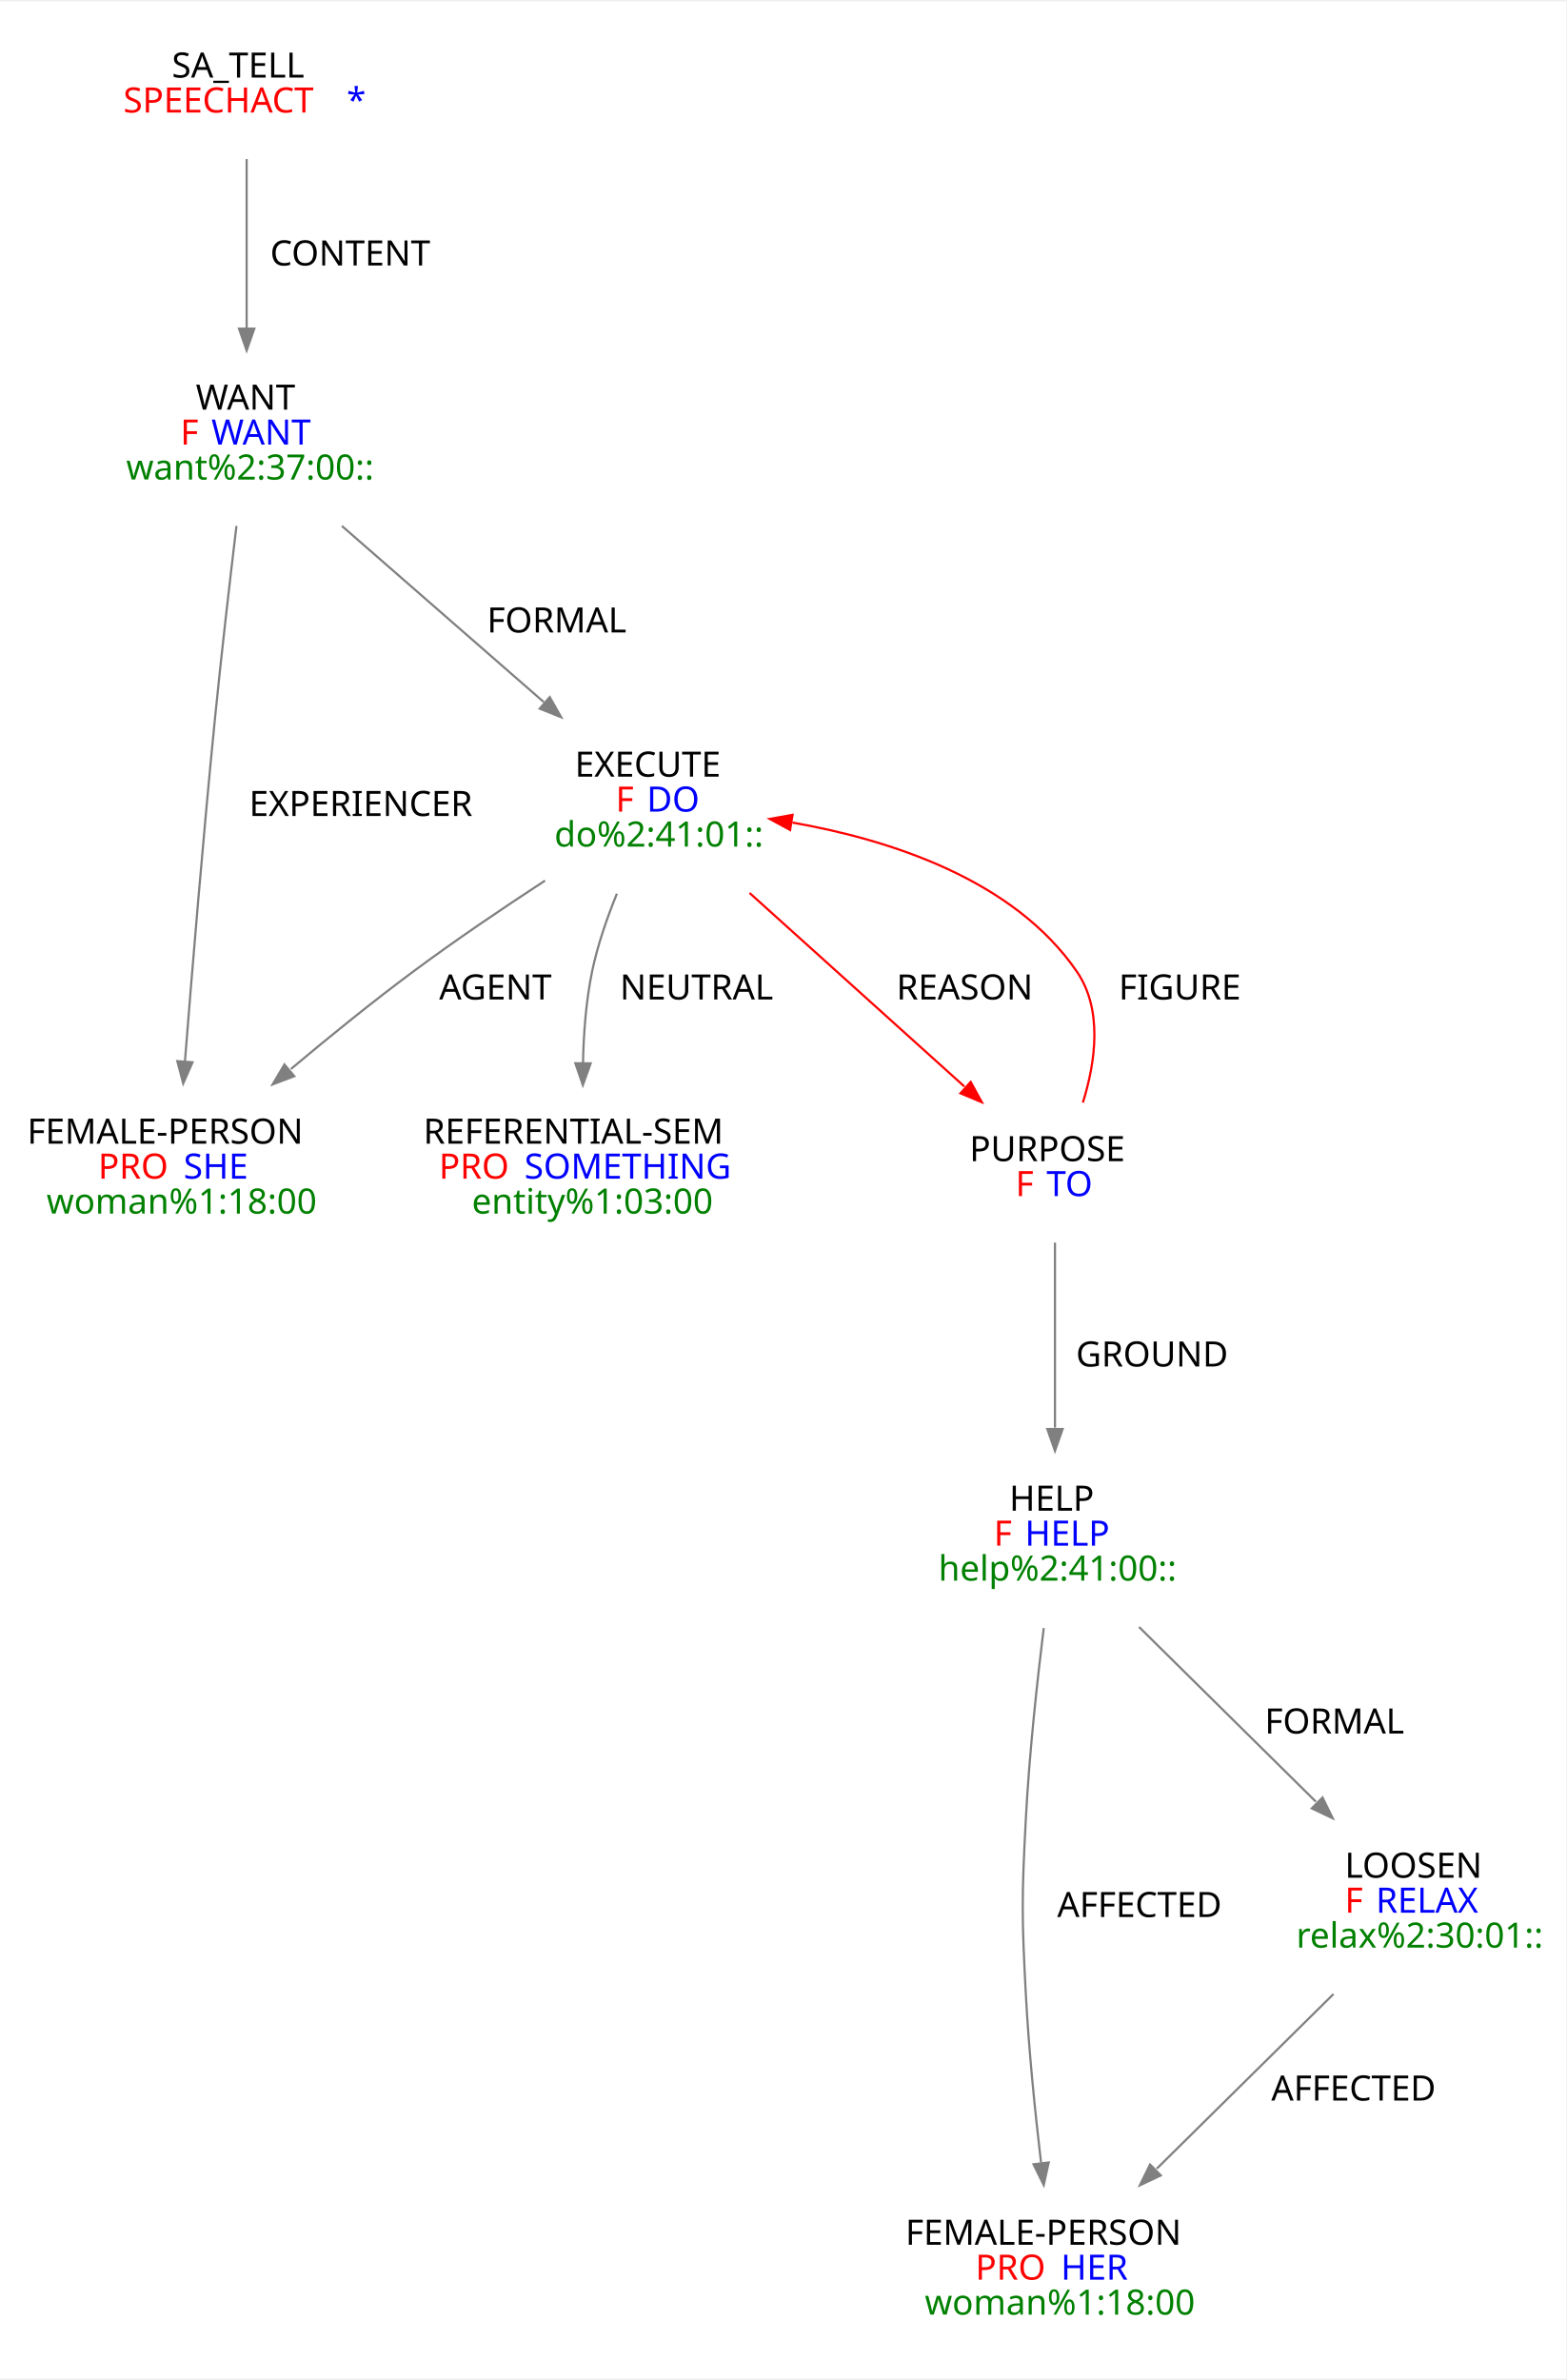
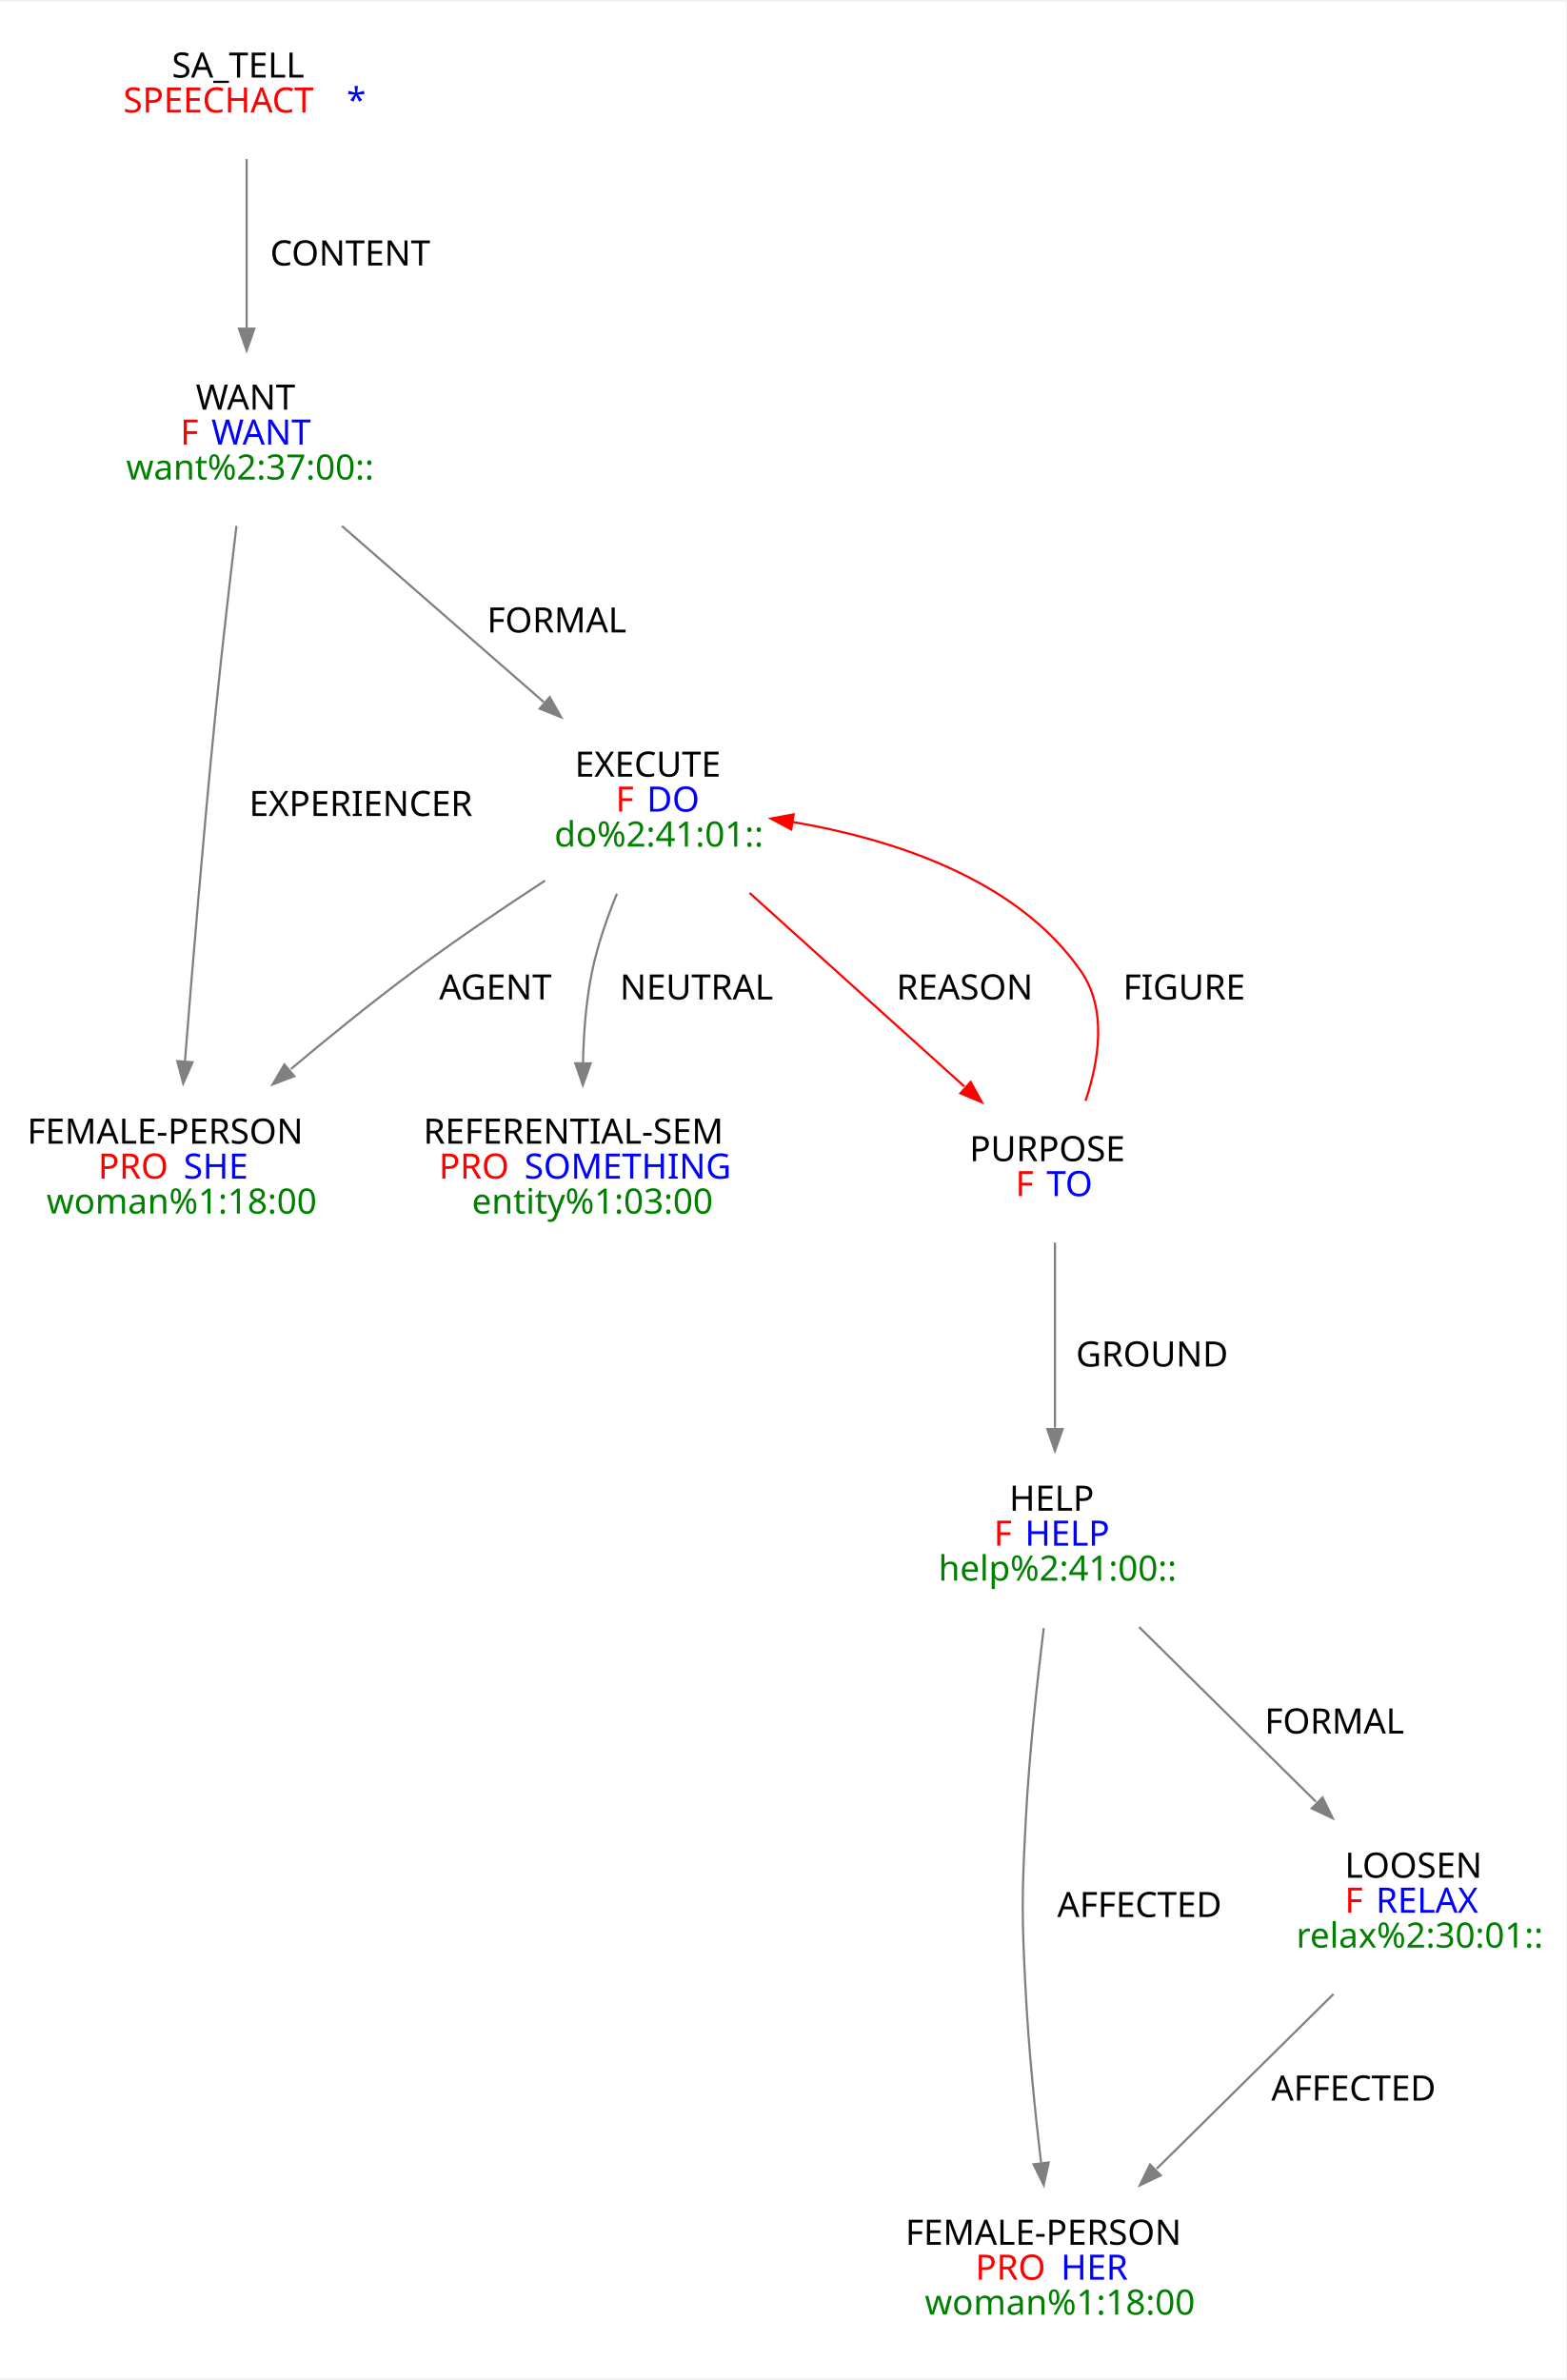
<svg xmlns="http://www.w3.org/2000/svg" xmlns:xlink="http://www.w3.org/1999/xlink" width="358pt" height="544pt" viewBox="0.00 0.00 358.47 544.00">
  <g id="graph0" class="graph" transform="scale(1 1) rotate(0) translate(4 540)">
    <polygon fill="white" stroke="transparent" points="-4,4 -4,-540 354.47,-540 354.47,4 -4,4" />
    <g id="node1" class="node">
      <g id="a_node1">
        <a xlink:href="http://trips.ihmc.us/lexicon/data/ONT::SA_TELL.xml" xlink:title="&lt;font color=&quot;green&quot;&gt;&lt;br /&gt;&lt;/font&gt; &lt;font color=&quot;black&quot;&gt;SA_TELL&lt;/font&gt; &lt;font color=&quot;green&quot;&gt;&lt;br /&gt;&lt;/font&gt; &lt;font color=&quot;red&quot;&gt;SPEECHACT&lt;/font&gt; &lt;font color=&quot;blue&quot;&gt;* &lt;/font&gt; &lt;font color=&quot;green&quot;&gt;&lt;br /&gt; &lt;/font&gt;">
          <text text-anchor="start" x="33.11" y="-522.6" font-family="Work Sans" font-size="8.00"> </text>
          <text text-anchor="start" x="35.33" y="-522.6" font-family="Work Sans" font-size="8.00">SA_TELL</text>
          <text text-anchor="start" x="69.57" y="-522.6" font-family="Work Sans" font-size="8.00"> </text>
          <text text-anchor="start" x="22" y="-514.6" font-family="Work Sans" font-size="8.00"> </text>
          <text text-anchor="start" x="24.22" y="-514.6" font-family="Work Sans" font-size="8.00" fill="red">SPEECHACT</text>
          <text text-anchor="start" x="73.12" y="-514.6" font-family="Work Sans" font-size="8.00"> </text>
          <text text-anchor="start" x="75.34" y="-514.6" font-family="Work Sans" font-size="8.00" fill="blue">* </text>
          <text text-anchor="start" x="80.68" y="-514.6" font-family="Work Sans" font-size="8.00"> </text>
          <text text-anchor="start" x="51.34" y="-506.6" font-family="Work Sans" font-size="8.00" fill="green"> </text>
        </a>
      </g>
    </g>
    <g id="node2" class="node">
      <g id="a_node2">
        <a xlink:href="http://trips.ihmc.us/lexicon/data/ONT::WANT.xml" xlink:title="&lt;font color=&quot;green&quot;&gt;&lt;br /&gt;&lt;/font&gt; &lt;font color=&quot;black&quot;&gt;WANT&lt;/font&gt; &lt;font color=&quot;green&quot;&gt;&lt;br /&gt;&lt;/font&gt; &lt;font color=&quot;red&quot;&gt;F&lt;/font&gt; &lt;font color=&quot;blue&quot;&gt;WANT&lt;/font&gt; &lt;font color=&quot;green&quot;&gt;&lt;br /&gt;&lt;/font&gt; &lt;font color=&quot;green&quot;&gt;want%2:37:00::&lt;/font&gt; &lt;font color=&quot;green&quot;&gt;&lt;br /&gt; &lt;/font&gt;">
          <text text-anchor="start" x="38.6" y="-446.6" font-family="Work Sans" font-size="8.00"> </text>
          <text text-anchor="start" x="40.82" y="-446.6" font-family="Work Sans" font-size="8.00">WANT</text>
          <text text-anchor="start" x="64.08" y="-446.6" font-family="Work Sans" font-size="8.00"> </text>
          <text text-anchor="start" x="35.04" y="-438.6" font-family="Work Sans" font-size="8.00"> </text>
          <text text-anchor="start" x="37.27" y="-438.6" font-family="Work Sans" font-size="8.00" fill="red">F</text>
          <text text-anchor="start" x="42.15" y="-438.6" font-family="Work Sans" font-size="8.00"> </text>
          <text text-anchor="start" x="44.38" y="-438.6" font-family="Work Sans" font-size="8.00" fill="blue">WANT</text>
          <text text-anchor="start" x="67.63" y="-438.6" font-family="Work Sans" font-size="8.00"> </text>
          <text text-anchor="start" x="22.65" y="-430.6" font-family="Work Sans" font-size="8.00"> </text>
          <text text-anchor="start" x="24.88" y="-430.6" font-family="Work Sans" font-size="8.00" fill="green">want%2:37:00::</text>
          <text text-anchor="start" x="80.03" y="-430.6" font-family="Work Sans" font-size="8.00"> </text>
          <text text-anchor="start" x="51.34" y="-422.6" font-family="Work Sans" font-size="8.00" fill="green"> </text>
        </a>
      </g>
    </g>
-     <g id="edge11" class="edge">
+     <g id="edge10" class="edge">
      <path fill="none" stroke="grey" stroke-width="0.5" d="M52.45,-503.96C52.45,-493.04 52.45,-478.02 52.45,-465.39" />
      <polygon fill="grey" stroke="grey" stroke-width="0.5" points="54.2,-465.14 52.45,-460.14 50.7,-465.14 54.2,-465.14" />
      <text text-anchor="middle" x="76.16" y="-479.6" font-family="Work Sans" font-size="8.00"> CONTENT   </text>
    </g>
    <g id="node3" class="node">
      <g id="a_node3">
        <a xlink:href="http://trips.ihmc.us/lexicon/data/ONT::FEMALE-PERSON.xml" xlink:title="&lt;font color=&quot;green&quot;&gt;&lt;br /&gt;&lt;/font&gt; &lt;font color=&quot;black&quot;&gt;FEMALE-PERSON&lt;/font&gt; &lt;font color=&quot;green&quot;&gt;&lt;br /&gt;&lt;/font&gt; &lt;font color=&quot;red&quot;&gt;PRO&lt;/font&gt; &lt;font color=&quot;blue&quot;&gt;SHE&lt;/font&gt; &lt;font color=&quot;green&quot;&gt;&lt;br /&gt;&lt;/font&gt; &lt;font color=&quot;green&quot;&gt;woman%1:18:00&lt;/font&gt; &lt;font color=&quot;green&quot;&gt;&lt;br /&gt; &lt;/font&gt;">
          <text text-anchor="start" x="0" y="-278.6" font-family="Work Sans" font-size="8.00"> </text>
          <text text-anchor="start" x="2.22" y="-278.6" font-family="Work Sans" font-size="8.00">FEMALE-PERSON</text>
          <text text-anchor="start" x="70.68" y="-278.6" font-family="Work Sans" font-size="8.00"> </text>
          <text text-anchor="start" x="16.22" y="-270.6" font-family="Work Sans" font-size="8.00"> </text>
          <text text-anchor="start" x="18.45" y="-270.6" font-family="Work Sans" font-size="8.00" fill="red">PRO</text>
          <text text-anchor="start" x="35.78" y="-270.6" font-family="Work Sans" font-size="8.00"> </text>
          <text text-anchor="start" x="38.01" y="-270.6" font-family="Work Sans" font-size="8.00" fill="blue">SHE</text>
          <text text-anchor="start" x="54.46" y="-270.6" font-family="Work Sans" font-size="8.00"> </text>
          <text text-anchor="start" x="4.43" y="-262.6" font-family="Work Sans" font-size="8.00"> </text>
          <text text-anchor="start" x="6.65" y="-262.6" font-family="Work Sans" font-size="8.00" fill="green">woman%1:18:00</text>
          <text text-anchor="start" x="66.25" y="-262.6" font-family="Work Sans" font-size="8.00"> </text>
          <text text-anchor="start" x="35.34" y="-254.6" font-family="Work Sans" font-size="8.00" fill="green"> </text>
        </a>
      </g>
    </g>
-     <g id="edge4" class="edge">
+     <g id="edge2" class="edge">
      <path fill="none" stroke="grey" stroke-width="0.5" d="M50.12,-419.99C48.62,-407.5 46.69,-390.79 45.21,-376 42.53,-349.17 39.98,-318.35 38.33,-297.47" />
      <polygon fill="grey" stroke="grey" stroke-width="0.5" points="40.06,-297.23 37.93,-292.38 36.58,-297.5 40.06,-297.23" />
      <text text-anchor="middle" x="78.57" y="-353.6" font-family="Work Sans" font-size="8.00"> EXPERIENCER   </text>
    </g>
    <g id="node4" class="node">
      <g id="a_node4">
        <a xlink:href="http://trips.ihmc.us/lexicon/data/ONT::EXECUTE.xml" xlink:title="&lt;font color=&quot;green&quot;&gt;&lt;br /&gt;&lt;/font&gt; &lt;font color=&quot;black&quot;&gt;EXECUTE&lt;/font&gt; &lt;font color=&quot;green&quot;&gt;&lt;br /&gt;&lt;/font&gt; &lt;font color=&quot;red&quot;&gt;F&lt;/font&gt; &lt;font color=&quot;blue&quot;&gt;DO&lt;/font&gt; &lt;font color=&quot;green&quot;&gt;&lt;br /&gt;&lt;/font&gt; &lt;font color=&quot;green&quot;&gt;do%2:41:01::&lt;/font&gt; &lt;font color=&quot;green&quot;&gt;&lt;br /&gt; &lt;/font&gt;">
          <text text-anchor="start" x="125.34" y="-362.6" font-family="Work Sans" font-size="8.00"> </text>
          <text text-anchor="start" x="127.56" y="-362.6" font-family="Work Sans" font-size="8.00">EXECUTE</text>
          <text text-anchor="start" x="165.34" y="-362.6" font-family="Work Sans" font-size="8.00"> </text>
          <text text-anchor="start" x="134.67" y="-354.6" font-family="Work Sans" font-size="8.00"> </text>
          <text text-anchor="start" x="136.9" y="-354.6" font-family="Work Sans" font-size="8.00" fill="red">F</text>
          <text text-anchor="start" x="141.78" y="-354.6" font-family="Work Sans" font-size="8.00"> </text>
          <text text-anchor="start" x="144.01" y="-354.6" font-family="Work Sans" font-size="8.00" fill="blue">DO</text>
          <text text-anchor="start" x="156.01" y="-354.6" font-family="Work Sans" font-size="8.00"> </text>
          <text text-anchor="start" x="120.65" y="-346.6" font-family="Work Sans" font-size="8.00"> </text>
          <text text-anchor="start" x="122.88" y="-346.6" font-family="Work Sans" font-size="8.00" fill="green">do%2:41:01::</text>
          <text text-anchor="start" x="170.03" y="-346.6" font-family="Work Sans" font-size="8.00"> </text>
          <text text-anchor="start" x="145.34" y="-338.6" font-family="Work Sans" font-size="8.00" fill="green"> </text>
        </a>
      </g>
    </g>
-     <g id="edge7" class="edge">
+     <g id="edge11" class="edge">
      <path fill="none" stroke="grey" stroke-width="0.5" d="M74.25,-419.98C88.03,-407.96 105.92,-392.36 120.44,-379.69" />
      <polygon fill="grey" stroke="grey" stroke-width="0.5" points="121.82,-380.81 124.44,-376.2 119.52,-378.17 121.82,-380.81" />
      <text text-anchor="middle" x="123.42" y="-395.6" font-family="Work Sans" font-size="8.00"> FORMAL   </text>
    </g>
-     <g id="edge5" class="edge">
+     <g id="edge1" class="edge">
      <path fill="none" stroke="grey" stroke-width="0.5" d="M120.74,-338.81C111.12,-332.53 100.2,-325.15 90.58,-318 81.22,-311.05 71.33,-303.03 62.59,-295.7" />
      <polygon fill="grey" stroke="grey" stroke-width="0.5" points="63.35,-294.05 58.4,-292.17 61.09,-296.73 63.35,-294.05" />
      <text text-anchor="middle" x="109.39" y="-311.6" font-family="Work Sans" font-size="8.00"> AGENT   </text>
    </g>
    <g id="node5" class="node">
      <g id="a_node5">
        <a xlink:href="http://trips.ihmc.us/lexicon/data/ONT::REFERENTIAL-SEM.xml" xlink:title="&lt;font color=&quot;green&quot;&gt;&lt;br /&gt;&lt;/font&gt; &lt;font color=&quot;black&quot;&gt;REFERENTIAL-SEM&lt;/font&gt; &lt;font color=&quot;green&quot;&gt;&lt;br /&gt;&lt;/font&gt; &lt;font color=&quot;red&quot;&gt;PRO&lt;/font&gt; &lt;font color=&quot;blue&quot;&gt;SOMETHING&lt;/font&gt; &lt;font color=&quot;green&quot;&gt;&lt;br /&gt;&lt;/font&gt; &lt;font color=&quot;green&quot;&gt;entity%1:03:00&lt;/font&gt; &lt;font color=&quot;green&quot;&gt;&lt;br /&gt; &lt;/font&gt;">
          <text text-anchor="start" x="90.67" y="-278.6" font-family="Work Sans" font-size="8.00"> </text>
          <text text-anchor="start" x="92.89" y="-278.6" font-family="Work Sans" font-size="8.00">REFERENTIAL-SEM</text>
          <text text-anchor="start" x="168.01" y="-278.6" font-family="Work Sans" font-size="8.00"> </text>
          <text text-anchor="start" x="94.23" y="-270.6" font-family="Work Sans" font-size="8.00"> </text>
          <text text-anchor="start" x="96.45" y="-270.6" font-family="Work Sans" font-size="8.00" fill="red">PRO</text>
          <text text-anchor="start" x="113.79" y="-270.6" font-family="Work Sans" font-size="8.00"> </text>
          <text text-anchor="start" x="116.01" y="-270.6" font-family="Work Sans" font-size="8.00" fill="blue">SOMETHING</text>
          <text text-anchor="start" x="164.45" y="-270.6" font-family="Work Sans" font-size="8.00"> </text>
          <text text-anchor="start" x="101.77" y="-262.6" font-family="Work Sans" font-size="8.00"> </text>
          <text text-anchor="start" x="103.99" y="-262.6" font-family="Work Sans" font-size="8.00" fill="green">entity%1:03:00</text>
          <text text-anchor="start" x="156.91" y="-262.6" font-family="Work Sans" font-size="8.00"> </text>
          <text text-anchor="start" x="129.34" y="-254.6" font-family="Work Sans" font-size="8.00" fill="green"> </text>
        </a>
      </g>
    </g>
-     <g id="edge1" class="edge">
+     <g id="edge4" class="edge">
      <path fill="none" stroke="grey" stroke-width="0.5" d="M137.19,-335.82C134.9,-330.21 132.75,-323.97 131.51,-318 130.13,-311.29 129.57,-303.9 129.43,-297.08" />
      <polygon fill="grey" stroke="grey" stroke-width="0.5" points="131.18,-296.99 129.4,-292 127.68,-297.01 131.18,-296.99" />
      <text text-anchor="middle" x="155.42" y="-311.6" font-family="Work Sans" font-size="8.00"> NEUTRAL   </text>
    </g>
    <g id="node6" class="node">
      <g id="a_node6">
        <a xlink:href="http://trips.ihmc.us/lexicon/data/ONT::PURPOSE.xml" xlink:title="&lt;font color=&quot;green&quot;&gt;&lt;br /&gt;&lt;/font&gt; &lt;font color=&quot;black&quot;&gt;PURPOSE&lt;/font&gt; &lt;font color=&quot;green&quot;&gt;&lt;br /&gt;&lt;/font&gt; &lt;font color=&quot;red&quot;&gt;F&lt;/font&gt; &lt;font color=&quot;blue&quot;&gt;TO&lt;/font&gt; &lt;font color=&quot;green&quot;&gt;&lt;br /&gt; &lt;/font&gt;">
          <text text-anchor="start" x="215.67" y="-274.6" font-family="Work Sans" font-size="8.00"> </text>
          <text text-anchor="start" x="217.89" y="-274.6" font-family="Work Sans" font-size="8.00">PURPOSE</text>
          <text text-anchor="start" x="257.01" y="-274.6" font-family="Work Sans" font-size="8.00"> </text>
          <text text-anchor="start" x="226.19" y="-266.6" font-family="Work Sans" font-size="8.00"> </text>
          <text text-anchor="start" x="228.41" y="-266.6" font-family="Work Sans" font-size="8.00" fill="red">F</text>
          <text text-anchor="start" x="233.3" y="-266.6" font-family="Work Sans" font-size="8.00"> </text>
          <text text-anchor="start" x="235.52" y="-266.6" font-family="Work Sans" font-size="8.00" fill="blue">TO</text>
          <text text-anchor="start" x="246.49" y="-266.6" font-family="Work Sans" font-size="8.00"> </text>
          <text text-anchor="start" x="236.34" y="-258.6" font-family="Work Sans" font-size="8.00" fill="green"> </text>
        </a>
      </g>
    </g>
-     <g id="edge3" class="edge">
+     <g id="edge9" class="edge">
      <path fill="none" stroke="red" stroke-width="0.5" d="M167.56,-335.98C182.34,-322.66 202,-304.95 216.7,-291.7" />
      <polygon fill="red" stroke="red" stroke-width="0.5" points="218.16,-292.73 220.71,-288.09 215.82,-290.13 218.16,-292.73" />
      <text text-anchor="middle" x="216.79" y="-311.6" font-family="Work Sans" font-size="8.00"> REASON   </text>
    </g>
-     <g id="edge6" class="edge">
-       <path fill="none" stroke="red" stroke-width="0.5" d="M243.84,-288C246.76,-297.39 248.41,-309.32 242.45,-318 227.95,-339.13 199.54,-348.2 177.37,-352.09" />
-       <polygon fill="red" stroke="red" stroke-width="0.5" points="176.83,-350.4 172.17,-352.93 177.39,-353.86 176.83,-350.4" />
-       <text text-anchor="middle" x="266.01" y="-311.6" font-family="Work Sans" font-size="8.00"> FIGURE   </text>
+     <g id="edge8" class="edge">
+       <path fill="none" stroke="red" stroke-width="0.5" d="M244.46,-288.42C247.57,-297.74 249.35,-309.43 243.45,-318 228.72,-339.39 199.84,-348.42 177.4,-352.23" />
+       <polygon fill="red" stroke="red" stroke-width="0.5" points="177.1,-350.51 172.43,-353.01 177.64,-353.97 177.1,-350.51" />
+       <text text-anchor="middle" x="267.01" y="-311.6" font-family="Work Sans" font-size="8.00"> FIGURE   </text>
    </g>
    <g id="node7" class="node">
      <g id="a_node7">
        <a xlink:href="http://trips.ihmc.us/lexicon/data/ONT::HELP.xml" xlink:title="&lt;font color=&quot;green&quot;&gt;&lt;br /&gt;&lt;/font&gt; &lt;font color=&quot;black&quot;&gt;HELP&lt;/font&gt; &lt;font color=&quot;green&quot;&gt;&lt;br /&gt;&lt;/font&gt; &lt;font color=&quot;red&quot;&gt;F&lt;/font&gt; &lt;font color=&quot;blue&quot;&gt;HELP&lt;/font&gt; &lt;font color=&quot;green&quot;&gt;&lt;br /&gt;&lt;/font&gt; &lt;font color=&quot;green&quot;&gt;help%2:41:00::&lt;/font&gt; &lt;font color=&quot;green&quot;&gt;&lt;br /&gt; &lt;/font&gt;">
          <text text-anchor="start" x="224.78" y="-194.6" font-family="Work Sans" font-size="8.00"> </text>
          <text text-anchor="start" x="227" y="-194.6" font-family="Work Sans" font-size="8.00">HELP</text>
          <text text-anchor="start" x="247.9" y="-194.6" font-family="Work Sans" font-size="8.00"> </text>
          <text text-anchor="start" x="221.22" y="-186.6" font-family="Work Sans" font-size="8.00"> </text>
          <text text-anchor="start" x="223.45" y="-186.6" font-family="Work Sans" font-size="8.00" fill="red">F</text>
          <text text-anchor="start" x="228.33" y="-186.6" font-family="Work Sans" font-size="8.00"> </text>
          <text text-anchor="start" x="230.56" y="-186.6" font-family="Work Sans" font-size="8.00" fill="blue">HELP</text>
          <text text-anchor="start" x="251.46" y="-186.6" font-family="Work Sans" font-size="8.00"> </text>
          <text text-anchor="start" x="208.54" y="-178.6" font-family="Work Sans" font-size="8.00"> </text>
          <text text-anchor="start" x="210.76" y="-178.6" font-family="Work Sans" font-size="8.00" fill="green">help%2:41:00::</text>
          <text text-anchor="start" x="264.14" y="-178.6" font-family="Work Sans" font-size="8.00"> </text>
          <text text-anchor="start" x="236.34" y="-170.6" font-family="Work Sans" font-size="8.00" fill="green"> </text>
        </a>
      </g>
    </g>
-     <g id="edge9" class="edge">
+     <g id="edge3" class="edge">
      <path fill="none" stroke="grey" stroke-width="0.5" d="M237.45,-255.96C237.45,-244.12 237.45,-227.38 237.45,-213.6" />
      <polygon fill="grey" stroke="grey" stroke-width="0.5" points="239.2,-213.29 237.45,-208.29 235.7,-213.29 239.2,-213.29" />
      <text text-anchor="middle" x="259.67" y="-227.6" font-family="Work Sans" font-size="8.00"> GROUND   </text>
    </g>
    <g id="node8" class="node">
      <g id="a_node8">
        <a xlink:href="http://trips.ihmc.us/lexicon/data/ONT::FEMALE-PERSON.xml" xlink:title="&lt;font color=&quot;green&quot;&gt;&lt;br /&gt;&lt;/font&gt; &lt;font color=&quot;black&quot;&gt;FEMALE-PERSON&lt;/font&gt; &lt;font color=&quot;green&quot;&gt;&lt;br /&gt;&lt;/font&gt; &lt;font color=&quot;red&quot;&gt;PRO&lt;/font&gt; &lt;font color=&quot;blue&quot;&gt;HER&lt;/font&gt; &lt;font color=&quot;green&quot;&gt;&lt;br /&gt;&lt;/font&gt; &lt;font color=&quot;green&quot;&gt;woman%1:18:00&lt;/font&gt; &lt;font color=&quot;green&quot;&gt;&lt;br /&gt; &lt;/font&gt;">
          <text text-anchor="start" x="201" y="-26.6" font-family="Work Sans" font-size="8.00"> </text>
          <text text-anchor="start" x="203.22" y="-26.6" font-family="Work Sans" font-size="8.00">FEMALE-PERSON</text>
          <text text-anchor="start" x="271.68" y="-26.6" font-family="Work Sans" font-size="8.00"> </text>
          <text text-anchor="start" x="217" y="-18.6" font-family="Work Sans" font-size="8.00"> </text>
          <text text-anchor="start" x="219.23" y="-18.6" font-family="Work Sans" font-size="8.00" fill="red">PRO</text>
          <text text-anchor="start" x="236.56" y="-18.6" font-family="Work Sans" font-size="8.00"> </text>
          <text text-anchor="start" x="238.79" y="-18.6" font-family="Work Sans" font-size="8.00" fill="blue">HER</text>
          <text text-anchor="start" x="255.68" y="-18.6" font-family="Work Sans" font-size="8.00"> </text>
          <text text-anchor="start" x="205.43" y="-10.6" font-family="Work Sans" font-size="8.00"> </text>
          <text text-anchor="start" x="207.65" y="-10.6" font-family="Work Sans" font-size="8.00" fill="green">woman%1:18:00</text>
          <text text-anchor="start" x="267.25" y="-10.6" font-family="Work Sans" font-size="8.00"> </text>
          <text text-anchor="start" x="236.34" y="-2.6" font-family="Work Sans" font-size="8.00" fill="green"> </text>
        </a>
      </g>
    </g>
-     <g id="edge8" class="edge">
+     <g id="edge7" class="edge">
      <path fill="none" stroke="grey" stroke-width="0.5" d="M234.88,-167.74C233.35,-155.29 231.55,-138.72 230.78,-124 229.84,-106.25 229.84,-101.75 230.78,-84 231.45,-71.24 232.89,-57.08 234.26,-45.42" />
      <polygon fill="grey" stroke="grey" stroke-width="0.5" points="236.02,-45.43 234.88,-40.26 232.54,-45.01 236.02,-45.43" />
      <text text-anchor="middle" x="256.79" y="-101.6" font-family="Work Sans" font-size="8.00"> AFFECTED   </text>
    </g>
    <g id="node9" class="node">
      <g id="a_node9">
        <a xlink:href="http://trips.ihmc.us/lexicon/data/ONT::LOOSEN.xml" xlink:title="&lt;font color=&quot;green&quot;&gt;&lt;br /&gt;&lt;/font&gt; &lt;font color=&quot;black&quot;&gt;LOOSEN&lt;/font&gt; &lt;font color=&quot;green&quot;&gt;&lt;br /&gt;&lt;/font&gt; &lt;font color=&quot;red&quot;&gt;F&lt;/font&gt; &lt;font color=&quot;blue&quot;&gt;RELAX&lt;/font&gt; &lt;font color=&quot;green&quot;&gt;&lt;br /&gt;&lt;/font&gt; &lt;font color=&quot;green&quot;&gt;relax%2:30:01::&lt;/font&gt; &lt;font color=&quot;green&quot;&gt;&lt;br /&gt; &lt;/font&gt;">
          <text text-anchor="start" x="301.56" y="-110.6" font-family="Work Sans" font-size="8.00"> </text>
          <text text-anchor="start" x="303.78" y="-110.6" font-family="Work Sans" font-size="8.00">LOOSEN</text>
          <text text-anchor="start" x="337.12" y="-110.6" font-family="Work Sans" font-size="8.00"> </text>
          <text text-anchor="start" x="301.56" y="-102.6" font-family="Work Sans" font-size="8.00"> </text>
          <text text-anchor="start" x="303.78" y="-102.6" font-family="Work Sans" font-size="8.00" fill="red">F</text>
          <text text-anchor="start" x="308.67" y="-102.6" font-family="Work Sans" font-size="8.00"> </text>
          <text text-anchor="start" x="310.89" y="-102.6" font-family="Work Sans" font-size="8.00" fill="blue">RELAX</text>
          <text text-anchor="start" x="337.12" y="-102.6" font-family="Work Sans" font-size="8.00"> </text>
          <text text-anchor="start" x="290.43" y="-94.6" font-family="Work Sans" font-size="8.00"> </text>
          <text text-anchor="start" x="292.66" y="-94.6" font-family="Work Sans" font-size="8.00" fill="green">relax%2:30:01::</text>
          <text text-anchor="start" x="348.25" y="-94.6" font-family="Work Sans" font-size="8.00"> </text>
          <text text-anchor="start" x="319.34" y="-86.6" font-family="Work Sans" font-size="8.00" fill="green"> </text>
        </a>
      </g>
    </g>
-     <g id="edge2" class="edge">
+     <g id="edge5" class="edge">
      <path fill="none" stroke="grey" stroke-width="0.5" d="M256.7,-167.98C268.77,-156.06 284.39,-140.62 297.16,-128.01" />
      <polygon fill="grey" stroke="grey" stroke-width="0.5" points="298.69,-128.96 301.02,-124.2 296.23,-126.47 298.69,-128.96" />
      <text text-anchor="middle" x="301.42" y="-143.6" font-family="Work Sans" font-size="8.00"> FORMAL   </text>
    </g>
-     <g id="edge10" class="edge">
+     <g id="edge6" class="edge">
      <path fill="none" stroke="grey" stroke-width="0.5" d="M301.2,-83.98C289.14,-72.06 273.51,-56.62 260.75,-44.01" />
      <polygon fill="grey" stroke="grey" stroke-width="0.5" points="261.67,-42.47 256.88,-40.2 259.21,-44.96 261.67,-42.47" />
      <text text-anchor="middle" x="305.79" y="-59.6" font-family="Work Sans" font-size="8.00"> AFFECTED   </text>
    </g>
  </g>
</svg>
